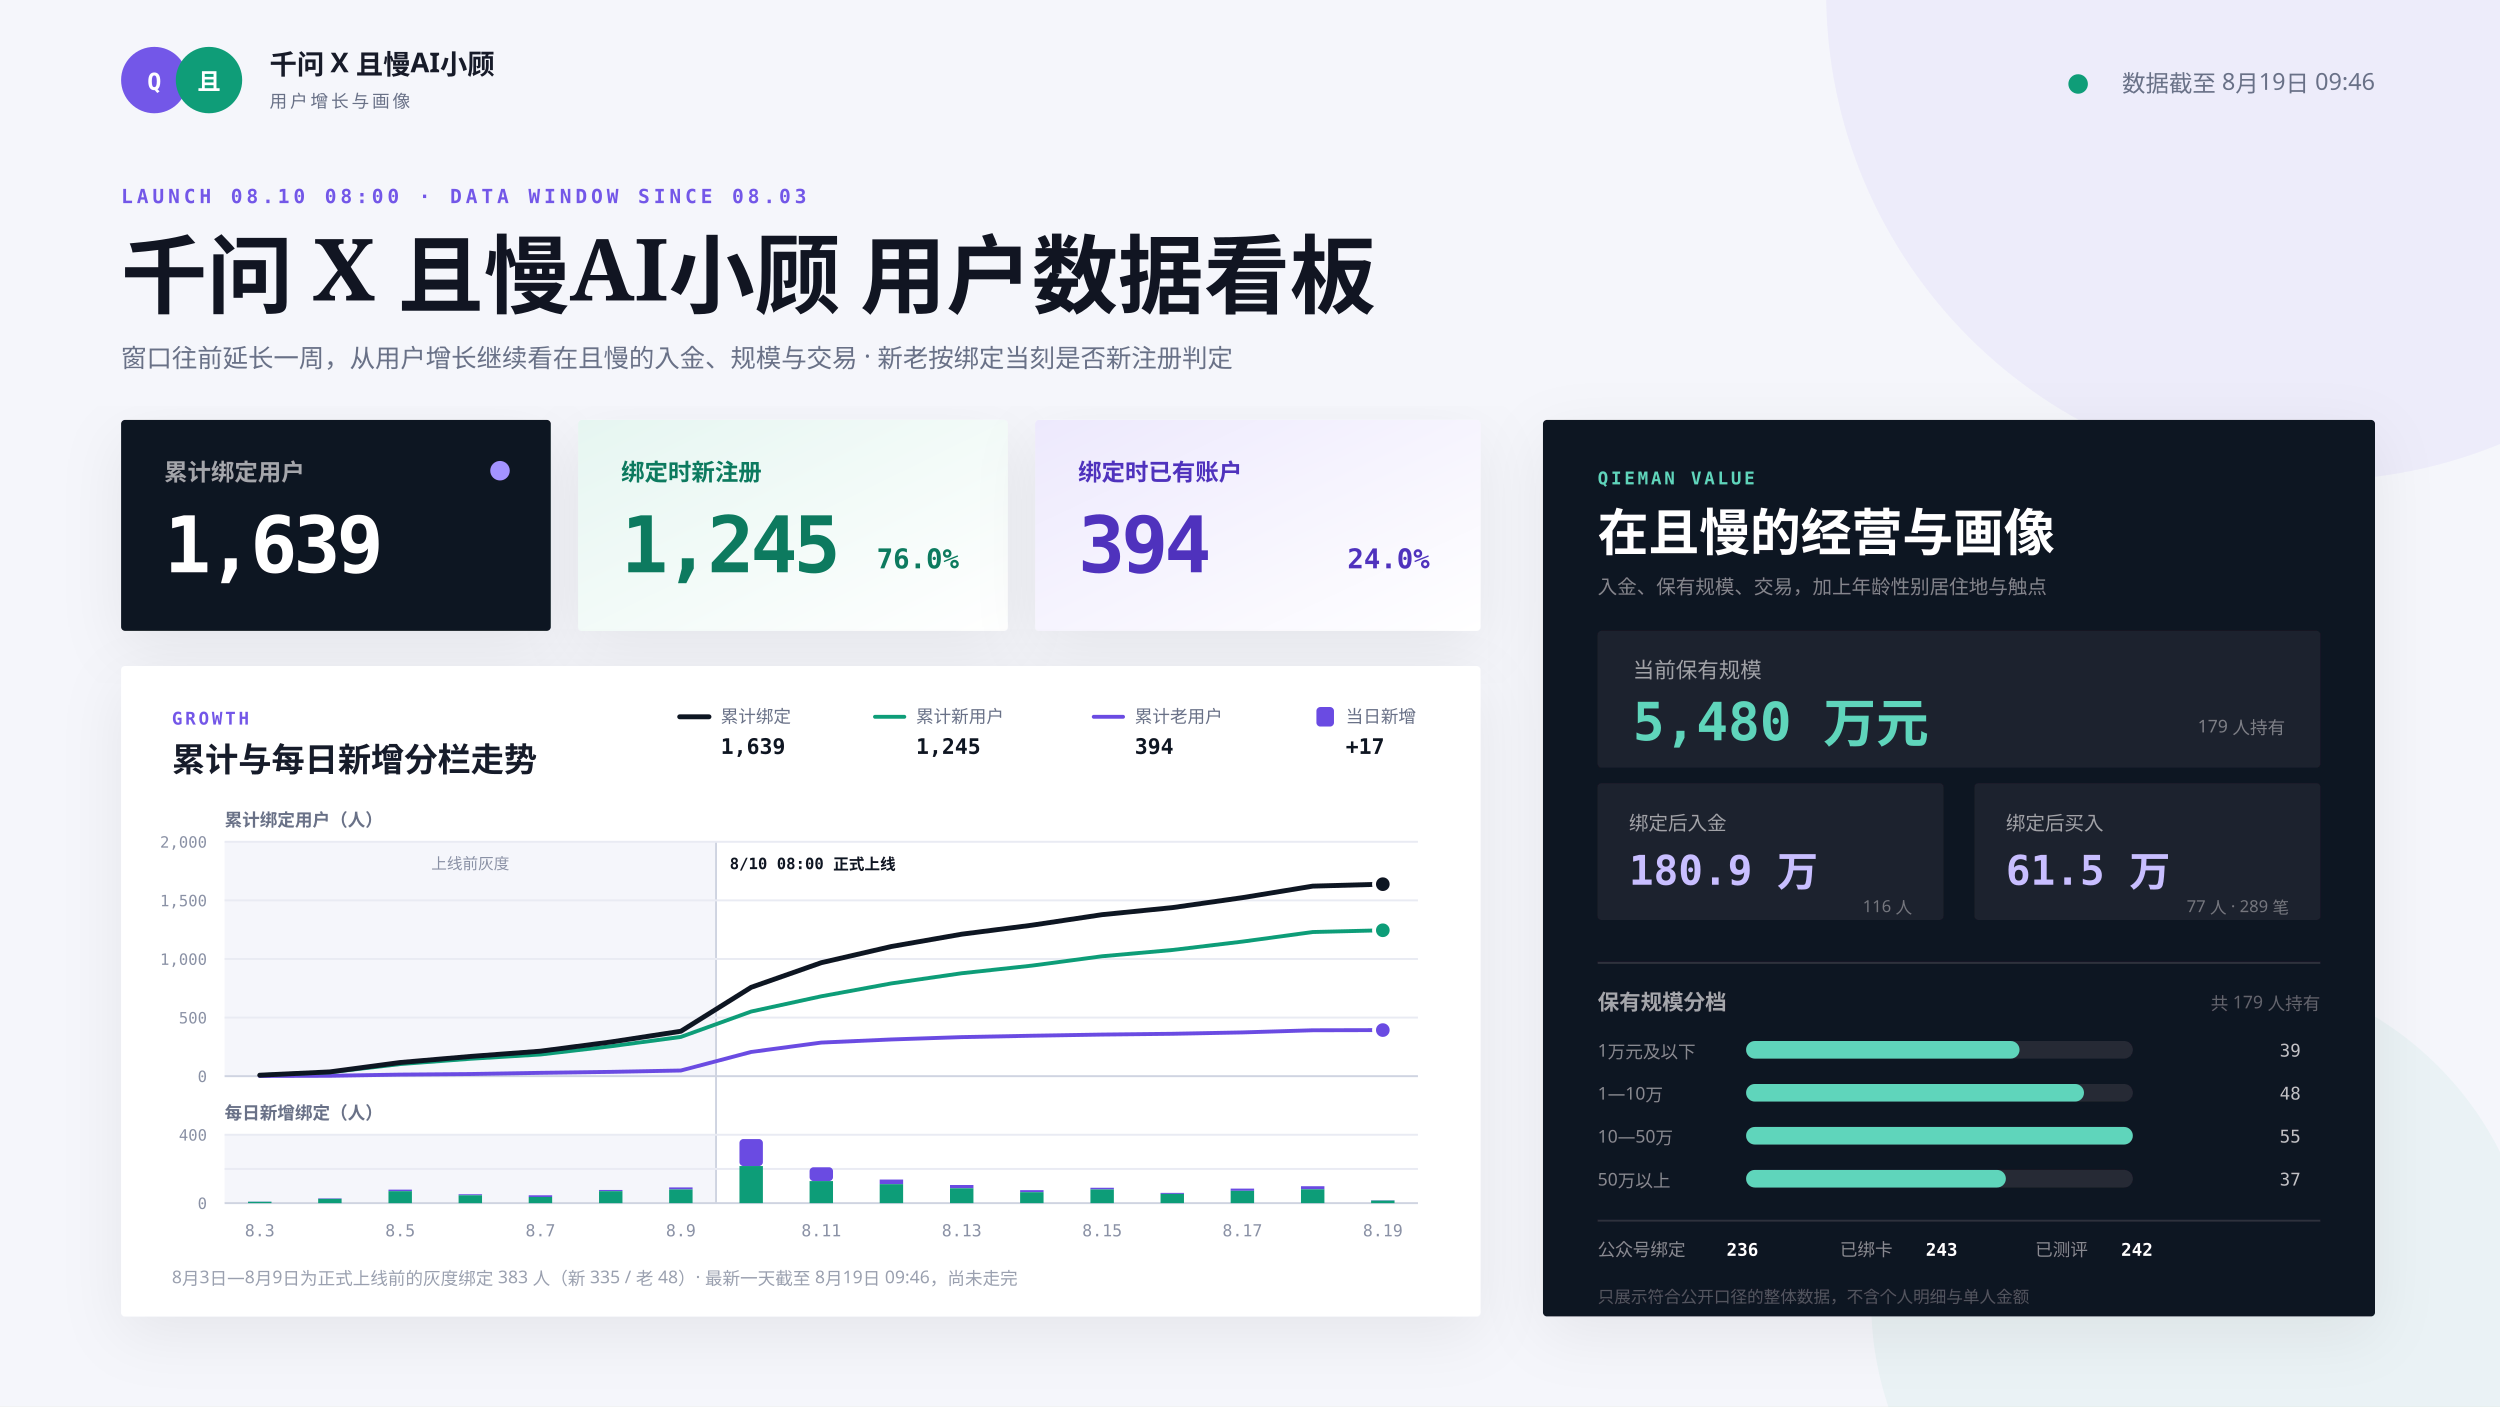
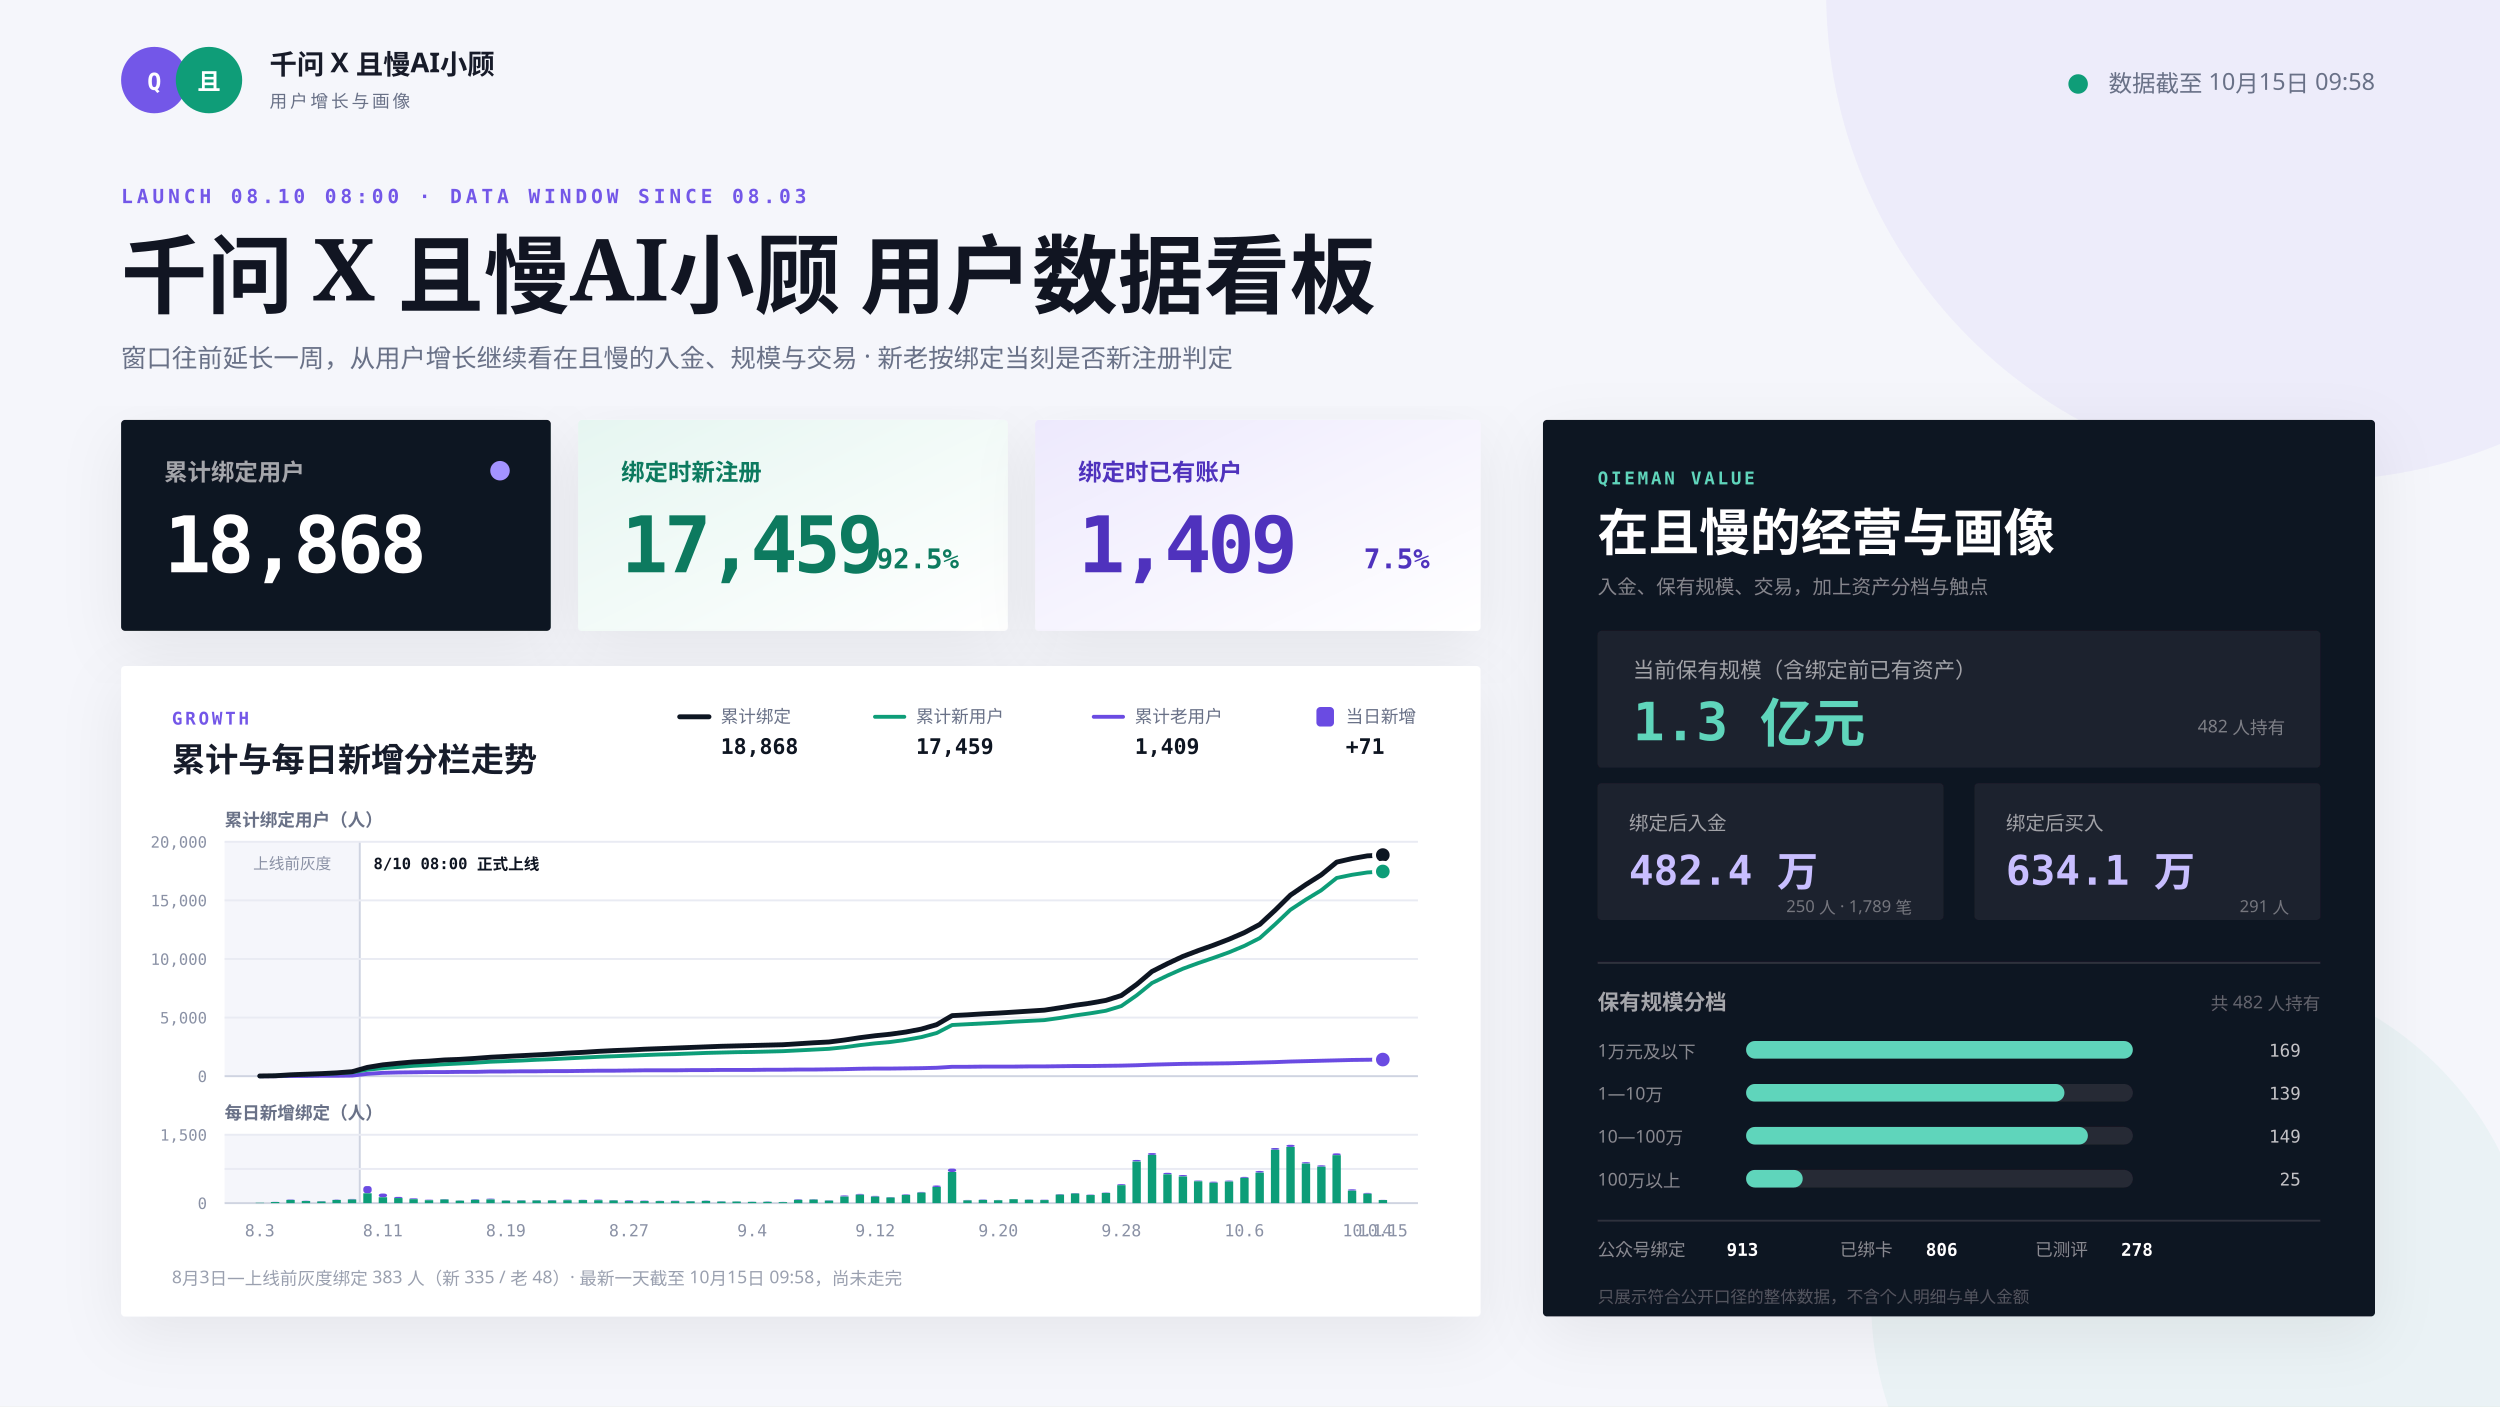
<svg xmlns="http://www.w3.org/2000/svg" width="1280" height="720" viewBox="0 0 1280 720" role="img" aria-labelledby="title desc">
  <defs>
    <linearGradient id="newCard" x1="0" y1="0" x2="1" y2="1">
      <stop offset="0" stop-color="#E6F6F1" />
      <stop offset="1" stop-color="#FFFFFF" />
    </linearGradient>
    <linearGradient id="oldCard" x1="0" y1="0" x2="1" y2="1">
      <stop offset="0" stop-color="#EDE9FD" />
      <stop offset="1" stop-color="#FFFFFF" />
    </linearGradient>
    <filter id="shadow" x="-15%" y="-15%" width="130%" height="140%">
      <feDropShadow dx="0" dy="9" stdDeviation="16" flood-color="#171B29" flood-opacity=".07" />
    </filter>
  </defs>
  <rect width="1280" height="720" fill="#F5F6FB" />
  <circle cx="1185" cy="-4" r="250" fill="#7357E8" fill-opacity=".07" />
  <circle cx="1128" cy="666" r="170" fill="#0F9D78" fill-opacity=".045" />
  <g font-family="PingFang SC,Microsoft YaHei,sans-serif">
    <g transform="translate(62 24)">
      <circle cx="17" cy="17" r="17" fill="#7357E8" />
      <text x="17" y="22" text-anchor="middle" fill="#FFFFFF" font-size="12" font-family="SFMono-Regular,monospace" font-weight="700">Q</text>
      <circle cx="45" cy="17" r="17" fill="#0F9D78" />
      <text x="45" y="22" text-anchor="middle" fill="#FFFFFF" font-size="12" font-weight="700">且</text>
      <text x="76" y="14" fill="#171B29" font-size="14" font-weight="700">千问 X 且慢AI小顾</text>
      <text x="76" y="31" fill="#697187" font-size="9" letter-spacing="1.5">用户增长与画像</text>
    </g>
-     <text x="1216" y="47" text-anchor="end" fill="#697187" font-size="12">数据截至 8月19日 09:46</text>
+     <text x="1216" y="47" text-anchor="end" fill="#697187" font-size="12">数据截至 10月15日 09:58</text>
    <circle cx="1064" cy="43" r="5" fill="#0F9D78" />
    <text x="62" y="104" fill="#7357E8" font-family="SFMono-Regular,monospace" font-size="10" font-weight="700" letter-spacing="2">LAUNCH 08.10 08:00 · DATA WINDOW SINCE 08.03</text>
    <text x="62" y="157" fill="#111522" font-family="Songti SC,STSong,serif" font-size="44" font-weight="700">千问 X 且慢AI小顾 用户数据看板</text>
    <text x="62" y="188" fill="#697187" font-size="13">窗口往前延长一周，从用户增长继续看在且慢的入金、规模与交易 · 新老按绑定当刻是否新注册判定</text>
    <g transform="translate(62 215)" filter="url(#shadow)">
      <rect width="220" height="108" rx="2" fill="#111522" />
      <text x="22" y="31" fill="#FFFFFF" fill-opacity=".62" font-size="12" font-weight="700">累计绑定用户</text>
-       <text x="22" y="78" fill="#FFFFFF" font-family="SFMono-Regular,monospace" font-size="40" font-weight="800" letter-spacing="-2">1,639</text>
+       <text x="22" y="78" fill="#FFFFFF" font-family="SFMono-Regular,monospace" font-size="40" font-weight="800" letter-spacing="-2">18,868</text>
      <circle cx="194" cy="26" r="5" fill="#A493FF" />
    </g>
    <g transform="translate(296 215)" filter="url(#shadow)">
      <rect width="220" height="108" rx="2" fill="url(#newCard)" />
      <text x="22" y="31" fill="#0A7A5E" font-size="12" font-weight="700">绑定时新注册</text>
-       <text x="22" y="78" fill="#0A7A5E" font-family="SFMono-Regular,monospace" font-size="40" font-weight="800" letter-spacing="-2">1,245</text>
-       <text x="195" y="76" text-anchor="end" fill="#0A7A5E" font-family="SFMono-Regular,monospace" font-size="14" font-weight="700">76.0%</text>
+       <text x="22" y="78" fill="#0A7A5E" font-family="SFMono-Regular,monospace" font-size="40" font-weight="800" letter-spacing="-2">17,459</text>
+       <text x="195" y="76" text-anchor="end" fill="#0A7A5E" font-family="SFMono-Regular,monospace" font-size="14" font-weight="700">92.5%</text>
    </g>
    <g transform="translate(530 215)" filter="url(#shadow)">
      <rect width="228" height="108" rx="2" fill="url(#oldCard)" />
      <text x="22" y="31" fill="#4F33BD" font-size="12" font-weight="700">绑定时已有账户</text>
-       <text x="22" y="78" fill="#4F33BD" font-family="SFMono-Regular,monospace" font-size="40" font-weight="800" letter-spacing="-2">394</text>
-       <text x="202" y="76" text-anchor="end" fill="#4F33BD" font-family="SFMono-Regular,monospace" font-size="14" font-weight="700">24.0%</text>
+       <text x="22" y="78" fill="#4F33BD" font-family="SFMono-Regular,monospace" font-size="40" font-weight="800" letter-spacing="-2">1,409</text>
+       <text x="202" y="76" text-anchor="end" fill="#4F33BD" font-family="SFMono-Regular,monospace" font-size="14" font-weight="700">7.5%</text>
    </g>
    <g transform="translate(62 341)" filter="url(#shadow)">
      <rect width="696" height="333" rx="2" fill="#FFFFFF" />
      <text x="26" y="30" fill="#7357E8" font-family="SFMono-Regular,monospace" font-size="9" font-weight="700" letter-spacing="1.4">GROWTH</text>
      <text x="26" y="54" fill="#171B29" font-size="17" font-weight="700">累计与每日新增分栏走势</text>
      <g font-size="9">
        <line x1="286" y1="26" x2="301" y2="26" stroke="#111522" stroke-width="2.5" stroke-linecap="round" />
        <text x="307" y="29" fill="#697187">累计绑定</text>
-         <text x="307" y="45" fill="#111522" font-family="SFMono-Regular,monospace" font-size="11" font-weight="700">1,639</text>
+         <text x="307" y="45" fill="#111522" font-family="SFMono-Regular,monospace" font-size="11" font-weight="700">18,868</text>
        <line x1="386" y1="26" x2="401" y2="26" stroke="#0F9D78" stroke-width="2" stroke-linecap="round" />
        <text x="407" y="29" fill="#697187">累计新用户</text>
-         <text x="407" y="45" fill="#111522" font-family="SFMono-Regular,monospace" font-size="11" font-weight="700">1,245</text>
+         <text x="407" y="45" fill="#111522" font-family="SFMono-Regular,monospace" font-size="11" font-weight="700">17,459</text>
        <line x1="498" y1="26" x2="513" y2="26" stroke="#6A4CE2" stroke-width="2" stroke-linecap="round" />
        <text x="519" y="29" fill="#697187">累计老用户</text>
-         <text x="519" y="45" fill="#111522" font-family="SFMono-Regular,monospace" font-size="11" font-weight="700">394</text>
+         <text x="519" y="45" fill="#111522" font-family="SFMono-Regular,monospace" font-size="11" font-weight="700">1,409</text>
        <rect x="612" y="21" width="9" height="10" rx="2" fill="#6A4CE2" />
        <text x="627" y="29" fill="#697187">当日新增</text>
-         <text x="627" y="45" fill="#111522" font-family="SFMono-Regular,monospace" font-size="11" font-weight="700">+17</text>
-       </g>
-       <rect x="53" y="90" width="251.6" height="120" fill="#F5F6FB" />
-       <rect x="53" y="240" width="251.6" height="35" fill="#F5F6FB" />
-       <line x1="304.6" y1="90" x2="304.6" y2="275" stroke="#CFD4E1" stroke-width="1" />
-       <text x="178.8" y="104" text-anchor="middle" fill="#8A91A5" font-family="SFMono-Regular,monospace" font-size="8">上线前灰度</text>
-       <text x="311.6" y="104" fill="#111522" font-family="SFMono-Regular,monospace" font-size="8" font-weight="700">8/10 08:00 正式上线</text>
+         <text x="627" y="45" fill="#111522" font-family="SFMono-Regular,monospace" font-size="11" font-weight="700">+71</text>
+       </g>
+       <rect x="53" y="90" width="69.2" height="120" fill="#F5F6FB" />
+       <rect x="53" y="240" width="69.2" height="35" fill="#F5F6FB" />
+       <line x1="122.2" y1="90" x2="122.2" y2="275" stroke="#CFD4E1" />
+       <text x="87.6" y="104" text-anchor="middle" fill="#8A91A5" font-family="SFMono-Regular,monospace" font-size="8">上线前灰度</text>
+       <text x="129.2" y="104" fill="#111522" font-family="SFMono-Regular,monospace" font-size="8" font-weight="700">8/10 08:00 正式上线</text>
      <text x="53" y="82" fill="#697187" font-size="9" font-weight="700">累计绑定用户（人）</text>
-       <g stroke="#E9EBF3" stroke-width="1">
+       <g stroke="#E9EBF3">
        <line x1="53" y1="180" x2="664" y2="180" />
        <line x1="53" y1="150" x2="664" y2="150" />
        <line x1="53" y1="120" x2="664" y2="120" />
        <line x1="53" y1="90" x2="664" y2="90" />
      </g>
-       <line x1="53" y1="210" x2="664" y2="210" stroke="#CFD4E1" stroke-width="1" />
+       <line x1="53" y1="210" x2="664" y2="210" stroke="#CFD4E1" />
      <g fill="#8A91A5" font-family="SFMono-Regular,monospace" font-size="8">
        <text x="44" y="213" text-anchor="end">0</text>
-         <text x="44" y="183" text-anchor="end">500</text>
-         <text x="44" y="153" text-anchor="end">1,000</text>
-         <text x="44" y="123" text-anchor="end">1,500</text>
-         <text x="44" y="93" text-anchor="end">2,000</text>
-       </g>
-       <path d="M71 209.9 L106.9 209.8 L142.9 209.2 L178.8 208.9 L214.7 208.3 L250.7 207.8 L286.6 207.1 L322.6 197.6 L358.5 192.8 L394.4 191.2 L430.4 190 L466.3 189.3 L502.3 188.7 L538.2 188.3 L574.1 187.6 L610.1 186.5 L646 186.4" fill="none" stroke="#6A4CE2" stroke-width="2" stroke-linecap="round" stroke-linejoin="round" />
-       <path d="M71 209.5 L106.9 208 L142.9 203.8 L178.8 201.1 L214.7 198.9 L250.7 194.7 L286.6 189.9 L322.6 176.9 L358.5 169.1 L394.4 162.5 L430.4 157.3 L466.3 153.4 L502.3 148.6 L538.2 145.4 L574.1 141.1 L610.1 136.2 L646 135.3" fill="none" stroke="#0F9D78" stroke-width="2" stroke-linecap="round" stroke-linejoin="round" />
-       <path d="M71 209.5 L106.9 207.8 L142.9 203 L178.8 199.9 L214.7 197.2 L250.7 192.5 L286.6 187 L322.6 164.5 L358.5 151.9 L394.4 143.6 L430.4 137.3 L466.3 132.7 L502.3 127.3 L538.2 123.7 L574.1 118.6 L610.1 112.7 L646 111.7" fill="none" stroke="#111522" stroke-width="2.5" stroke-linecap="round" stroke-linejoin="round" />
+         <text x="44" y="183" text-anchor="end">5,000</text>
+         <text x="44" y="153" text-anchor="end">10,000</text>
+         <text x="44" y="123" text-anchor="end">15,000</text>
+         <text x="44" y="93" text-anchor="end">20,000</text>
+       </g>
+       <path d="M71.0 210.0 L78.9 210.0 L86.8 209.9 L94.6 209.9 L102.5 209.8 L110.4 209.8 L118.3 209.7 L126.1 208.8 L134.0 208.3 L141.9 208.1 L149.8 208.0 L157.6 207.9 L165.5 207.9 L173.4 207.8 L181.3 207.8 L189.2 207.6 L197.0 207.6 L204.9 207.5 L212.8 207.5 L220.7 207.4 L228.5 207.4 L236.4 207.3 L244.3 207.2 L252.2 207.2 L260.0 207.1 L267.9 207.0 L275.8 207.0 L283.7 207.0 L291.5 206.9 L299.4 206.9 L307.3 206.8 L315.2 206.8 L323.1 206.8 L330.9 206.7 L338.8 206.7 L346.7 206.6 L354.6 206.6 L362.4 206.5 L370.3 206.4 L378.2 206.2 L386.1 206.1 L393.9 206.1 L401.8 206.0 L409.7 205.9 L417.6 205.7 L425.5 205.2 L433.3 205.2 L441.2 205.1 L449.1 205.1 L457.0 205.1 L464.8 205.0 L472.7 205.0 L480.6 204.9 L488.5 204.8 L496.3 204.8 L504.2 204.7 L512.1 204.6 L520.0 204.4 L527.8 204.1 L535.7 203.9 L543.6 203.7 L551.5 203.6 L559.4 203.5 L567.2 203.4 L575.1 203.2 L583.0 203.0 L590.9 202.8 L598.7 202.5 L606.6 202.3 L614.5 202.1 L622.4 201.9 L630.2 201.7 L638.1 201.6 L646.0 201.5" fill="none" stroke="#6A4CE2" stroke-width="2" stroke-linecap="round" stroke-linejoin="round" />
+       <path d="M71.0 210.0 L78.9 209.8 L86.8 209.4 L94.6 209.1 L102.5 208.9 L110.4 208.5 L118.3 208.0 L126.1 206.7 L134.0 205.9 L141.9 205.3 L149.8 204.7 L157.6 204.3 L165.5 203.9 L173.4 203.5 L181.3 203.1 L189.2 202.6 L197.0 202.3 L204.9 202.0 L212.8 201.6 L220.7 201.3 L228.5 200.9 L236.4 200.5 L244.3 200.1 L252.2 199.8 L260.0 199.5 L267.9 199.2 L275.8 198.9 L283.7 198.7 L291.5 198.4 L299.4 198.1 L307.3 197.9 L315.2 197.7 L323.1 197.6 L330.9 197.4 L338.8 197.2 L346.7 196.8 L354.6 196.4 L362.4 196.0 L370.3 195.2 L378.2 194.1 L386.1 193.2 L393.9 192.5 L401.8 191.4 L409.7 190.0 L417.6 187.9 L425.5 183.8 L433.3 183.4 L441.2 183.0 L449.1 182.6 L457.0 182.1 L464.8 181.7 L472.7 181.3 L480.6 180.2 L488.5 178.9 L496.3 177.8 L504.2 176.5 L512.1 174.1 L520.0 168.6 L527.8 162.3 L535.7 158.5 L543.6 155.0 L551.5 152.1 L559.4 149.4 L567.2 146.6 L575.1 143.3 L583.0 139.3 L590.9 132.2 L598.7 124.8 L606.6 119.6 L614.5 114.8 L622.4 108.5 L630.2 106.9 L638.1 105.7 L646.0 105.2" fill="none" stroke="#0F9D78" stroke-width="2" stroke-linecap="round" stroke-linejoin="round" />
+       <path d="M71.0 209.9 L78.9 209.8 L86.8 209.3 L94.6 209.0 L102.5 208.7 L110.4 208.3 L118.3 207.7 L126.1 205.5 L134.0 204.2 L141.9 203.4 L149.8 202.7 L157.6 202.3 L165.5 201.7 L173.4 201.4 L181.3 200.9 L189.2 200.3 L197.0 199.9 L204.9 199.5 L212.8 199.1 L220.7 198.7 L228.5 198.2 L236.4 197.8 L244.3 197.3 L252.2 196.9 L260.0 196.6 L267.9 196.2 L275.8 195.9 L283.7 195.6 L291.5 195.3 L299.4 195.0 L307.3 194.7 L315.2 194.5 L323.1 194.3 L330.9 194.1 L338.8 193.9 L346.7 193.4 L354.6 192.9 L362.4 192.5 L370.3 191.5 L378.2 190.3 L386.1 189.3 L393.9 188.5 L401.8 187.4 L409.7 185.9 L417.6 183.6 L425.5 179.0 L433.3 178.6 L441.2 178.1 L449.1 177.7 L457.0 177.2 L464.8 176.7 L472.7 176.2 L480.6 175.0 L488.5 173.7 L496.3 172.6 L504.2 171.2 L512.1 168.7 L520.0 163.0 L527.8 156.4 L535.7 152.4 L543.6 148.7 L551.5 145.7 L559.4 142.9 L567.2 139.9 L575.1 136.5 L583.0 132.3 L590.9 125.0 L598.7 117.3 L606.6 111.9 L614.5 106.9 L622.4 100.4 L630.2 98.6 L638.1 97.2 L646.0 96.8" fill="none" stroke="#111522" stroke-width="2.5" stroke-linecap="round" stroke-linejoin="round" />
      <g stroke="#FFFFFF" stroke-width="2">
-         <circle cx="646" cy="111.7" r="4.5" fill="#111522" />
-         <circle cx="646" cy="135.3" r="4.5" fill="#0F9D78" />
-         <circle cx="646" cy="186.4" r="4.5" fill="#6A4CE2" />
+         <circle cx="646.0" cy="96.8" r="4.5" fill="#111522" />
+         <circle cx="646.0" cy="105.2" r="4.5" fill="#0F9D78" />
+         <circle cx="646.0" cy="201.5" r="4.5" fill="#6A4CE2" />
      </g>
      <text x="53" y="232" fill="#697187" font-size="9" font-weight="700">每日新增绑定（人）</text>
-       <g stroke="#E9EBF3" stroke-width="1">
+       <g stroke="#E9EBF3">
        <line x1="53" y1="240" x2="664" y2="240" />
        <line x1="53" y1="257.5" x2="664" y2="257.5" />
      </g>
-       <line x1="53" y1="275" x2="664" y2="275" stroke="#CFD4E1" stroke-width="1" />
+       <line x1="53" y1="275" x2="664" y2="275" stroke="#CFD4E1" />
      <g fill="#8A91A5" font-family="SFMono-Regular,monospace" font-size="8">
-         <text x="44" y="243" text-anchor="end">400</text>
+         <text x="44" y="243" text-anchor="end">1,500</text>
        <text x="44" y="278" text-anchor="end">0</text>
      </g>
      <g fill="#6A4CE2">
-         <rect x="65" y="274.21" width="12" height="0.09" />
-         <rect x="100.9" y="272.55" width="12" height="0.26" />
-         <rect x="136.9" y="268.09" width="12" height="0.79" />
-         <rect x="172.8" y="270.45" width="12" height="0.53" />
-         <rect x="208.7" y="270.98" width="12" height="0.88" />
-         <rect x="244.7" y="268.26" width="12" height="0.61" />
-         <rect x="280.6" y="266.95" width="12" height="1.05" />
-         <rect x="316.6" y="242.19" width="12" height="13.83" rx="2" />
-         <rect x="352.5" y="256.63" width="12" height="7.09" rx="2" />
-         <rect x="388.4" y="262.93" width="12" height="2.36" />
-         <rect x="424.4" y="265.72" width="12" height="1.66" />
-         <rect x="460.3" y="268.35" width="12" height="1.05" />
-         <rect x="496.3" y="267.13" width="12" height="0.88" />
-         <rect x="532.2" y="269.75" width="12" height="0.53" />
-         <rect x="568.1" y="267.56" width="12" height="1.14" />
-         <rect x="604.1" y="266.34" width="12" height="1.57" />
-         <rect x="640" y="273.51" width="12" height="0.18" />
+         <rect x="68.9" y="274.79" width="4.3" height="0.02" rx="1.5" />
+         <rect x="76.7" y="274.35" width="4.3" height="0.07" rx="1.5" />
+         <rect x="84.6" y="273.16" width="4.3" height="0.21" rx="1.5" />
+         <rect x="92.5" y="273.79" width="4.3" height="0.14" rx="1.5" />
+         <rect x="100.4" y="273.93" width="4.3" height="0.23" rx="1.5" />
+         <rect x="108.2" y="273.20" width="4.3" height="0.16" rx="1.5" />
+         <rect x="116.1" y="272.85" width="4.3" height="0.28" rx="1.5" />
+         <rect x="124.0" y="266.25" width="4.3" height="3.71" rx="1.5" />
+         <rect x="131.9" y="270.10" width="4.3" height="1.89" rx="1.5" />
+         <rect x="139.8" y="271.78" width="4.3" height="0.63" rx="1.5" />
+         <rect x="147.6" y="272.53" width="4.3" height="0.44" rx="1.5" />
+         <rect x="155.5" y="273.23" width="4.3" height="0.28" rx="1.5" />
+         <rect x="163.4" y="272.90" width="4.3" height="0.23" rx="1.5" />
+         <rect x="171.3" y="273.60" width="4.3" height="0.14" rx="1.5" />
+         <rect x="179.1" y="273.02" width="4.3" height="0.30" rx="1.5" />
+         <rect x="187.0" y="272.69" width="4.3" height="0.42" rx="1.5" />
+         <rect x="194.9" y="273.58" width="4.3" height="0.14" rx="1.5" />
+         <rect x="202.8" y="273.46" width="4.3" height="0.23" rx="1.5" />
+         <rect x="210.6" y="273.46" width="4.3" height="0.19" rx="1.5" />
+         <rect x="218.5" y="273.41" width="4.3" height="0.23" rx="1.5" />
+         <rect x="226.4" y="273.23" width="4.3" height="0.30" rx="1.5" />
+         <rect x="234.3" y="273.30" width="4.3" height="0.14" rx="1.5" />
+         <rect x="242.2" y="273.20" width="4.3" height="0.33" rx="1.5" />
+         <rect x="250.0" y="273.44" width="4.3" height="0.19" rx="1.5" />
+         <rect x="257.9" y="273.53" width="4.3" height="0.35" rx="1.5" />
+         <rect x="265.8" y="273.72" width="4.3" height="0.21" rx="1.5" />
+         <rect x="273.7" y="273.81" width="4.3" height="0.16" rx="1.5" />
+         <rect x="281.5" y="273.76" width="4.3" height="0.21" rx="1.5" />
+         <rect x="289.4" y="273.93" width="4.3" height="0.19" rx="1.5" />
+         <rect x="297.3" y="273.69" width="4.3" height="0.16" rx="1.5" />
+         <rect x="305.2" y="274.02" width="4.3" height="0.19" rx="1.5" />
+         <rect x="313.0" y="274.09" width="4.3" height="0.09" rx="1.5" />
+         <rect x="320.9" y="274.25" width="4.3" height="0.09" rx="1.5" />
+         <rect x="328.8" y="274.16" width="4.3" height="0.16" rx="1.5" />
+         <rect x="336.7" y="274.37" width="4.3" height="0.12" rx="1.5" />
+         <rect x="344.5" y="273.04" width="4.3" height="0.30" rx="1.5" />
+         <rect x="352.4" y="272.97" width="4.3" height="0.21" rx="1.5" />
+         <rect x="360.3" y="273.53" width="4.3" height="0.19" rx="1.5" />
+         <rect x="368.2" y="271.06" width="4.3" height="0.58" rx="1.5" />
+         <rect x="376.1" y="270.26" width="4.3" height="0.44" rx="1.5" />
+         <rect x="383.9" y="271.27" width="4.3" height="0.42" rx="1.5" />
+         <rect x="391.8" y="271.85" width="4.3" height="0.28" rx="1.5" />
+         <rect x="399.7" y="270.50" width="4.3" height="0.30" rx="1.5" />
+         <rect x="407.6" y="269.26" width="4.3" height="0.37" rx="1.5" />
+         <rect x="415.4" y="265.97" width="4.3" height="0.77" rx="1.5" />
+         <rect x="423.3" y="257.31" width="4.3" height="1.75" rx="1.5" />
+         <rect x="431.2" y="273.37" width="4.3" height="0.23" rx="1.5" />
+         <rect x="439.1" y="273.16" width="4.3" height="0.21" rx="1.5" />
+         <rect x="446.9" y="273.37" width="4.3" height="0.16" rx="1.5" />
+         <rect x="454.8" y="272.88" width="4.3" height="0.12" rx="1.5" />
+         <rect x="462.7" y="273.11" width="4.3" height="0.16" rx="1.5" />
+         <rect x="470.6" y="273.25" width="4.3" height="0.19" rx="1.5" />
+         <rect x="478.5" y="270.36" width="4.3" height="0.30" rx="1.5" />
+         <rect x="486.3" y="269.80" width="4.3" height="0.28" rx="1.5" />
+         <rect x="494.2" y="270.64" width="4.3" height="0.21" rx="1.5" />
+         <rect x="502.1" y="269.61" width="4.3" height="0.19" rx="1.5" />
+         <rect x="510.0" y="265.29" width="4.3" height="0.51" rx="1.5" />
+         <rect x="517.8" y="252.88" width="4.3" height="0.84" rx="1.5" />
+         <rect x="525.7" y="249.36" width="4.3" height="0.96" rx="1.5" />
+         <rect x="533.6" y="259.46" width="4.3" height="0.79" rx="1.5" />
+         <rect x="541.5" y="260.60" width="4.3" height="0.72" rx="1.5" />
+         <rect x="549.3" y="263.43" width="4.3" height="0.40" rx="1.5" />
+         <rect x="557.2" y="264.01" width="4.3" height="0.56" rx="1.5" />
+         <rect x="565.1" y="263.45" width="4.3" height="0.51" rx="1.5" />
+         <rect x="573.0" y="261.56" width="4.3" height="0.51" rx="1.5" />
+         <rect x="580.8" y="258.53" width="4.3" height="0.89" rx="1.5" />
+         <rect x="588.7" y="246.77" width="4.3" height="0.93" rx="1.5" />
+         <rect x="596.6" y="245.13" width="4.3" height="1.10" rx="1.5" />
+         <rect x="604.5" y="254.02" width="4.3" height="0.72" rx="1.5" />
+         <rect x="612.4" y="255.63" width="4.3" height="0.72" rx="1.5" />
+         <rect x="620.2" y="249.52" width="4.3" height="0.93" rx="1.5" />
+         <rect x="628.1" y="267.91" width="4.3" height="0.72" rx="1.5" />
+         <rect x="636.0" y="269.75" width="4.3" height="0.44" rx="1.5" />
+         <rect x="643.9" y="273.34" width="4.3" height="0.07" rx="1.5" />
      </g>
      <g fill="#0F9D78">
-         <rect x="65" y="274.3" width="12" height="0.7" />
-         <rect x="100.9" y="272.81" width="12" height="2.19" />
-         <rect x="136.9" y="268.88" width="12" height="6.13" />
-         <rect x="172.8" y="270.98" width="12" height="4.03" />
-         <rect x="208.7" y="271.85" width="12" height="3.15" />
-         <rect x="244.7" y="268.88" width="12" height="6.13" />
-         <rect x="280.6" y="268" width="12" height="7" />
-         <rect x="316.6" y="256.01" width="12" height="18.99" />
-         <rect x="352.5" y="263.71" width="12" height="11.29" />
-         <rect x="388.4" y="265.29" width="12" height="9.71" />
-         <rect x="424.4" y="267.39" width="12" height="7.61" />
-         <rect x="460.3" y="269.4" width="12" height="5.6" />
-         <rect x="496.3" y="268" width="12" height="7" />
-         <rect x="532.2" y="270.27" width="12" height="4.73" />
-         <rect x="568.1" y="268.7" width="12" height="6.3" />
-         <rect x="604.1" y="267.91" width="12" height="7.09" />
-         <rect x="640" y="273.69" width="12" height="1.31" />
+         <rect x="68.9" y="274.81" width="4.3" height="0.19" />
+         <rect x="76.7" y="274.42" width="4.3" height="0.58" />
+         <rect x="84.6" y="273.37" width="4.3" height="1.63" />
+         <rect x="92.5" y="273.93" width="4.3" height="1.07" />
+         <rect x="100.4" y="274.16" width="4.3" height="0.84" />
+         <rect x="108.2" y="273.37" width="4.3" height="1.63" />
+         <rect x="116.1" y="273.13" width="4.3" height="1.87" />
+         <rect x="124.0" y="269.96" width="4.3" height="5.04" />
+         <rect x="131.9" y="271.99" width="4.3" height="3.01" />
+         <rect x="139.8" y="272.41" width="4.3" height="2.59" />
+         <rect x="147.6" y="272.97" width="4.3" height="2.03" />
+         <rect x="155.5" y="273.51" width="4.3" height="1.49" />
+         <rect x="163.4" y="273.13" width="4.3" height="1.87" />
+         <rect x="171.3" y="273.74" width="4.3" height="1.26" />
+         <rect x="179.1" y="273.32" width="4.3" height="1.68" />
+         <rect x="187.0" y="273.11" width="4.3" height="1.89" />
+         <rect x="194.9" y="273.72" width="4.3" height="1.28" />
+         <rect x="202.8" y="273.69" width="4.3" height="1.31" />
+         <rect x="210.6" y="273.65" width="4.3" height="1.35" />
+         <rect x="218.5" y="273.65" width="4.3" height="1.35" />
+         <rect x="226.4" y="273.53" width="4.3" height="1.47" />
+         <rect x="234.3" y="273.44" width="4.3" height="1.56" />
+         <rect x="242.2" y="273.53" width="4.3" height="1.47" />
+         <rect x="250.0" y="273.62" width="4.3" height="1.38" />
+         <rect x="257.9" y="273.88" width="4.3" height="1.12" />
+         <rect x="265.8" y="273.93" width="4.3" height="1.07" />
+         <rect x="273.7" y="273.97" width="4.3" height="1.03" />
+         <rect x="281.5" y="273.97" width="4.3" height="1.03" />
+         <rect x="289.4" y="274.11" width="4.3" height="0.89" />
+         <rect x="297.3" y="273.86" width="4.3" height="1.14" />
+         <rect x="305.2" y="274.21" width="4.3" height="0.79" />
+         <rect x="313.0" y="274.18" width="4.3" height="0.82" />
+         <rect x="320.9" y="274.35" width="4.3" height="0.65" />
+         <rect x="328.8" y="274.32" width="4.3" height="0.68" />
+         <rect x="336.7" y="274.49" width="4.3" height="0.51" />
+         <rect x="344.5" y="273.34" width="4.3" height="1.66" />
+         <rect x="352.4" y="273.18" width="4.3" height="1.82" />
+         <rect x="360.3" y="273.72" width="4.3" height="1.28" />
+         <rect x="368.2" y="271.64" width="4.3" height="3.36" />
+         <rect x="376.1" y="270.71" width="4.3" height="4.29" />
+         <rect x="383.9" y="271.69" width="4.3" height="3.31" />
+         <rect x="391.8" y="272.13" width="4.3" height="2.87" />
+         <rect x="399.7" y="270.80" width="4.3" height="4.20" />
+         <rect x="407.6" y="269.63" width="4.3" height="5.37" />
+         <rect x="415.4" y="266.74" width="4.3" height="8.26" />
+         <rect x="423.3" y="259.06" width="4.3" height="15.94" />
+         <rect x="431.2" y="273.60" width="4.3" height="1.40" />
+         <rect x="439.1" y="273.37" width="4.3" height="1.63" />
+         <rect x="446.9" y="273.53" width="4.3" height="1.47" />
+         <rect x="454.8" y="272.99" width="4.3" height="2.01" />
+         <rect x="462.7" y="273.27" width="4.3" height="1.73" />
+         <rect x="470.6" y="273.44" width="4.3" height="1.56" />
+         <rect x="478.5" y="270.66" width="4.3" height="4.34" />
+         <rect x="486.3" y="270.08" width="4.3" height="4.92" />
+         <rect x="494.2" y="270.85" width="4.3" height="4.15" />
+         <rect x="502.1" y="269.80" width="4.3" height="5.20" />
+         <rect x="510.0" y="265.81" width="4.3" height="9.19" />
+         <rect x="517.8" y="253.72" width="4.3" height="21.28" />
+         <rect x="525.7" y="250.31" width="4.3" height="24.69" />
+         <rect x="533.6" y="260.25" width="4.3" height="14.75" />
+         <rect x="541.5" y="261.33" width="4.3" height="13.67" />
+         <rect x="549.3" y="263.82" width="4.3" height="11.18" />
+         <rect x="557.2" y="264.57" width="4.3" height="10.43" />
+         <rect x="565.1" y="263.96" width="4.3" height="11.04" />
+         <rect x="573.0" y="262.07" width="4.3" height="12.93" />
+         <rect x="580.8" y="259.41" width="4.3" height="15.59" />
+         <rect x="588.7" y="247.70" width="4.3" height="27.30" />
+         <rect x="596.6" y="246.23" width="4.3" height="28.77" />
+         <rect x="604.5" y="254.75" width="4.3" height="20.25" />
+         <rect x="612.4" y="256.36" width="4.3" height="18.64" />
+         <rect x="620.2" y="250.45" width="4.3" height="24.55" />
+         <rect x="628.1" y="268.63" width="4.3" height="6.37" />
+         <rect x="636.0" y="270.19" width="4.3" height="4.81" />
+         <rect x="643.9" y="273.41" width="4.3" height="1.59" />
      </g>
      <g fill="#8A91A5" font-family="SFMono-Regular,monospace" font-size="8.5">
-         <text x="71" y="292" text-anchor="middle">8.3</text>
-         <text x="142.9" y="292" text-anchor="middle">8.5</text>
-         <text x="214.7" y="292" text-anchor="middle">8.7</text>
-         <text x="286.6" y="292" text-anchor="middle">8.9</text>
-         <text x="358.5" y="292" text-anchor="middle">8.11</text>
-         <text x="430.4" y="292" text-anchor="middle">8.13</text>
-         <text x="502.3" y="292" text-anchor="middle">8.15</text>
-         <text x="574.1" y="292" text-anchor="middle">8.17</text>
-         <text x="646" y="292" text-anchor="middle">8.19</text>
-       </g>
-       <text x="26" y="316" fill="#9AA0AF" font-size="9">8月3日—8月9日为正式上线前的灰度绑定 383 人（新 335 / 老 48）· 最新一天截至 8月19日 09:46，尚未走完</text>
+         <text x="71.0" y="292" text-anchor="middle">8.3</text>
+         <text x="134.0" y="292" text-anchor="middle">8.11</text>
+         <text x="197.0" y="292" text-anchor="middle">8.19</text>
+         <text x="260.0" y="292" text-anchor="middle">8.27</text>
+         <text x="323.1" y="292" text-anchor="middle">9.4</text>
+         <text x="386.1" y="292" text-anchor="middle">9.12</text>
+         <text x="449.1" y="292" text-anchor="middle">9.20</text>
+         <text x="512.1" y="292" text-anchor="middle">9.28</text>
+         <text x="575.1" y="292" text-anchor="middle">10.6</text>
+         <text x="638.1" y="292" text-anchor="middle">10.14</text>
+         <text x="646.0" y="292" text-anchor="middle">10.15</text>
+       </g>
+       <text x="26" y="316" fill="#9AA0AF" font-size="9">8月3日—上线前灰度绑定 383 人（新 335 / 老 48）· 最新一天截至 10月15日 09:58，尚未走完</text>
    </g>
    <g transform="translate(790 215)" filter="url(#shadow)">
      <rect width="426" height="459" rx="2" fill="#111522" />
      <text x="28" y="33" fill="#5ED5BB" font-family="SFMono-Regular,monospace" font-size="9" font-weight="700" letter-spacing="1.4">QIEMAN VALUE</text>
      <text x="28" y="67" fill="#FFFFFF" font-family="Songti SC,STSong,serif" font-size="26" font-weight="700">在且慢的经营与画像</text>
-       <text x="28" y="89" fill="#FFFFFF" fill-opacity=".48" font-size="10">入金、保有规模、交易，加上年龄性别居住地与触点</text>
+       <text x="28" y="89" fill="#FFFFFF" fill-opacity=".48" font-size="10">入金、保有规模、交易，加上资产分档与触点</text>
      <g transform="translate(28 108)">
        <rect width="370" height="70" rx="2" fill="#FFFFFF" fill-opacity=".055" />
-         <text x="18" y="24" fill="#FFFFFF" fill-opacity=".58" font-size="11">当前保有规模</text>
-         <text x="18" y="56" fill="#5ED5BB" font-family="SFMono-Regular,monospace" font-size="27" font-weight="800">5,480 万元</text>
-         <text x="352" y="52" text-anchor="end" fill="#FFFFFF" fill-opacity=".42" font-size="9">179 人持有</text>
+         <text x="18" y="24" fill="#FFFFFF" fill-opacity=".58" font-size="11">当前保有规模（含绑定前已有资产）</text>
+         <text x="18" y="56" fill="#5ED5BB" font-family="SFMono-Regular,monospace" font-size="27" font-weight="800">1.3 亿元</text>
+         <text x="352" y="52" text-anchor="end" fill="#FFFFFF" fill-opacity=".42" font-size="9">482 人持有</text>
      </g>
      <g transform="translate(28 186)">
        <rect width="177" height="70" rx="2" fill="#FFFFFF" fill-opacity=".055" />
        <text x="16" y="24" fill="#FFFFFF" fill-opacity=".58" font-size="10">绑定后入金</text>
-         <text x="16" y="52" fill="#C8BEFF" font-family="SFMono-Regular,monospace" font-size="21" font-weight="800">180.9 万</text>
-         <text x="161" y="66" text-anchor="end" fill="#FFFFFF" fill-opacity=".38" font-size="8.5">116 人</text>
+         <text x="16" y="52" fill="#C8BEFF" font-family="SFMono-Regular,monospace" font-size="21" font-weight="800">482.4 万</text>
+         <text x="161" y="66" text-anchor="end" fill="#FFFFFF" fill-opacity=".38" font-size="8.5">250 人 · 1,789 笔</text>
      </g>
      <g transform="translate(221 186)">
        <rect width="177" height="70" rx="2" fill="#FFFFFF" fill-opacity=".055" />
        <text x="16" y="24" fill="#FFFFFF" fill-opacity=".58" font-size="10">绑定后买入</text>
-         <text x="16" y="52" fill="#C8BEFF" font-family="SFMono-Regular,monospace" font-size="21" font-weight="800">61.5 万</text>
-         <text x="161" y="66" text-anchor="end" fill="#FFFFFF" fill-opacity=".38" font-size="8.5">77 人 · 289 笔</text>
+         <text x="16" y="52" fill="#C8BEFF" font-family="SFMono-Regular,monospace" font-size="21" font-weight="800">634.1 万</text>
+         <text x="161" y="66" text-anchor="end" fill="#FFFFFF" fill-opacity=".38" font-size="8.5">291 人</text>
      </g>
      <line x1="28" y1="278" x2="398" y2="278" stroke="#FFFFFF" stroke-opacity=".12" />
      <text x="28" y="302" fill="#FFFFFF" fill-opacity=".62" font-size="11" font-weight="700">保有规模分档</text>
-       <text x="398" y="302" text-anchor="end" fill="#FFFFFF" fill-opacity=".34" font-size="9">共 179 人持有</text>
+       <text x="398" y="302" text-anchor="end" fill="#FFFFFF" fill-opacity=".34" font-size="9">共 482 人持有</text>
      <g transform="translate(28 316)" font-size="9">
        <text x="0" y="10" fill="#FFFFFF" fill-opacity=".5">1万元及以下</text>
        <rect x="76" y="2" width="198" height="9" rx="4.5" fill="#FFFFFF" fill-opacity=".09" />
-         <rect x="76" y="2" width="140" height="9" rx="4.5" fill="#5ED5BB" />
-         <text x="360" y="10" text-anchor="end" fill="#FFFFFF" fill-opacity=".74" font-family="SFMono-Regular,monospace">39</text>
+         <rect x="76" y="2" width="198" height="9" rx="4.5" fill="#5ED5BB" />
+         <text x="360" y="10" text-anchor="end" fill="#FFFFFF" fill-opacity=".74" font-family="SFMono-Regular,monospace">169</text>
        <text x="0" y="32" fill="#FFFFFF" fill-opacity=".5">1—10万</text>
        <rect x="76" y="24" width="198" height="9" rx="4.5" fill="#FFFFFF" fill-opacity=".09" />
-         <rect x="76" y="24" width="173" height="9" rx="4.5" fill="#5ED5BB" />
-         <text x="360" y="32" text-anchor="end" fill="#FFFFFF" fill-opacity=".74" font-family="SFMono-Regular,monospace">48</text>
-         <text x="0" y="54" fill="#FFFFFF" fill-opacity=".5">10—50万</text>
+         <rect x="76" y="24" width="163" height="9" rx="4.5" fill="#5ED5BB" />
+         <text x="360" y="32" text-anchor="end" fill="#FFFFFF" fill-opacity=".74" font-family="SFMono-Regular,monospace">139</text>
+         <text x="0" y="54" fill="#FFFFFF" fill-opacity=".5">10—100万</text>
        <rect x="76" y="46" width="198" height="9" rx="4.5" fill="#FFFFFF" fill-opacity=".09" />
-         <rect x="76" y="46" width="198" height="9" rx="4.5" fill="#5ED5BB" />
-         <text x="360" y="54" text-anchor="end" fill="#FFFFFF" fill-opacity=".74" font-family="SFMono-Regular,monospace">55</text>
-         <text x="0" y="76" fill="#FFFFFF" fill-opacity=".5">50万以上</text>
+         <rect x="76" y="46" width="175" height="9" rx="4.5" fill="#5ED5BB" />
+         <text x="360" y="54" text-anchor="end" fill="#FFFFFF" fill-opacity=".74" font-family="SFMono-Regular,monospace">149</text>
+         <text x="0" y="76" fill="#FFFFFF" fill-opacity=".5">100万以上</text>
        <rect x="76" y="68" width="198" height="9" rx="4.5" fill="#FFFFFF" fill-opacity=".09" />
-         <rect x="76" y="68" width="133" height="9" rx="4.5" fill="#5ED5BB" />
-         <text x="360" y="76" text-anchor="end" fill="#FFFFFF" fill-opacity=".74" font-family="SFMono-Regular,monospace">37</text>
+         <rect x="76" y="68" width="29" height="9" rx="4.5" fill="#5ED5BB" />
+         <text x="360" y="76" text-anchor="end" fill="#FFFFFF" fill-opacity=".74" font-family="SFMono-Regular,monospace">25</text>
      </g>
      <line x1="28" y1="410" x2="398" y2="410" stroke="#FFFFFF" stroke-opacity=".12" />
      <g transform="translate(28 428)" font-size="9">
        <text x="0" y="0" fill="#FFFFFF" fill-opacity=".5">公众号绑定</text>
-         <text x="66" y="0" fill="#FFFFFF" font-family="SFMono-Regular,monospace" font-weight="700">236</text>
+         <text x="66" y="0" fill="#FFFFFF" font-family="SFMono-Regular,monospace" font-weight="700">913</text>
        <text x="124" y="0" fill="#FFFFFF" fill-opacity=".5">已绑卡</text>
-         <text x="168" y="0" fill="#FFFFFF" font-family="SFMono-Regular,monospace" font-weight="700">243</text>
+         <text x="168" y="0" fill="#FFFFFF" font-family="SFMono-Regular,monospace" font-weight="700">806</text>
        <text x="224" y="0" fill="#FFFFFF" fill-opacity=".5">已测评</text>
-         <text x="268" y="0" fill="#FFFFFF" font-family="SFMono-Regular,monospace" font-weight="700">242</text>
+         <text x="268" y="0" fill="#FFFFFF" font-family="SFMono-Regular,monospace" font-weight="700">278</text>
      </g>
      <text x="28" y="452" fill="#FFFFFF" fill-opacity=".28" font-size="8.5">只展示符合公开口径的整体数据，不含个人明细与单人金额</text>
    </g>
  </g>
</svg>
